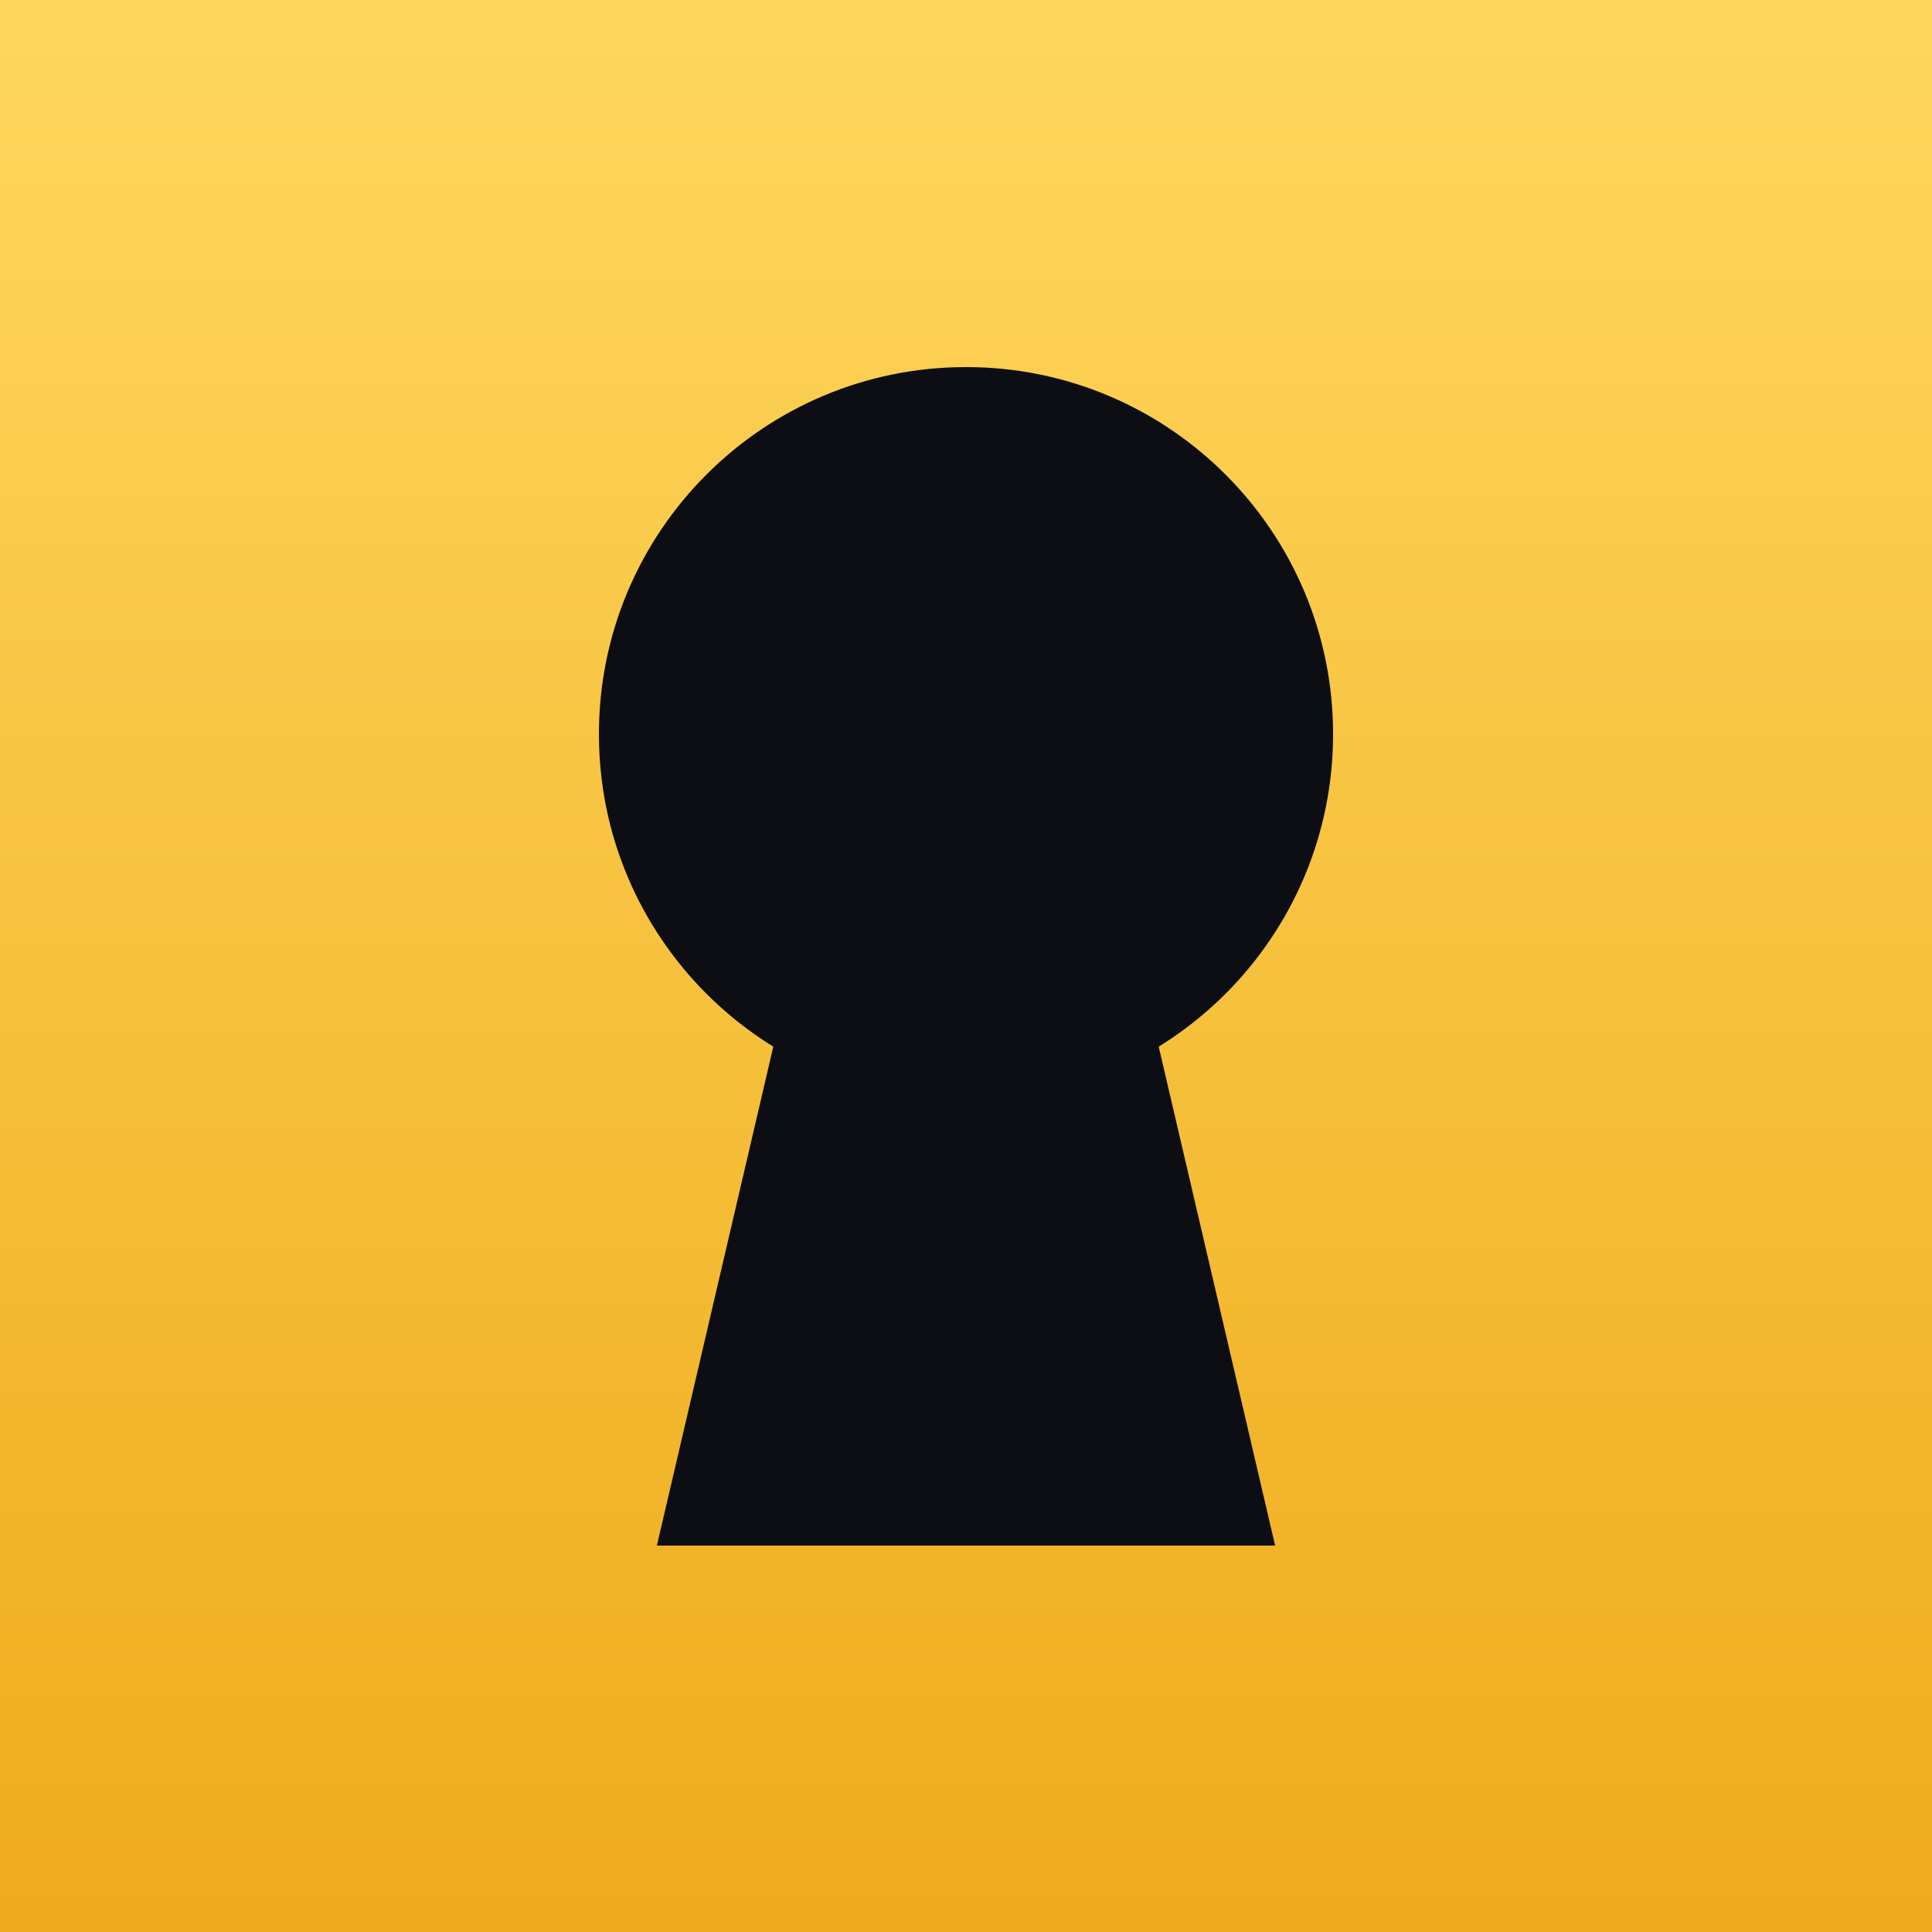
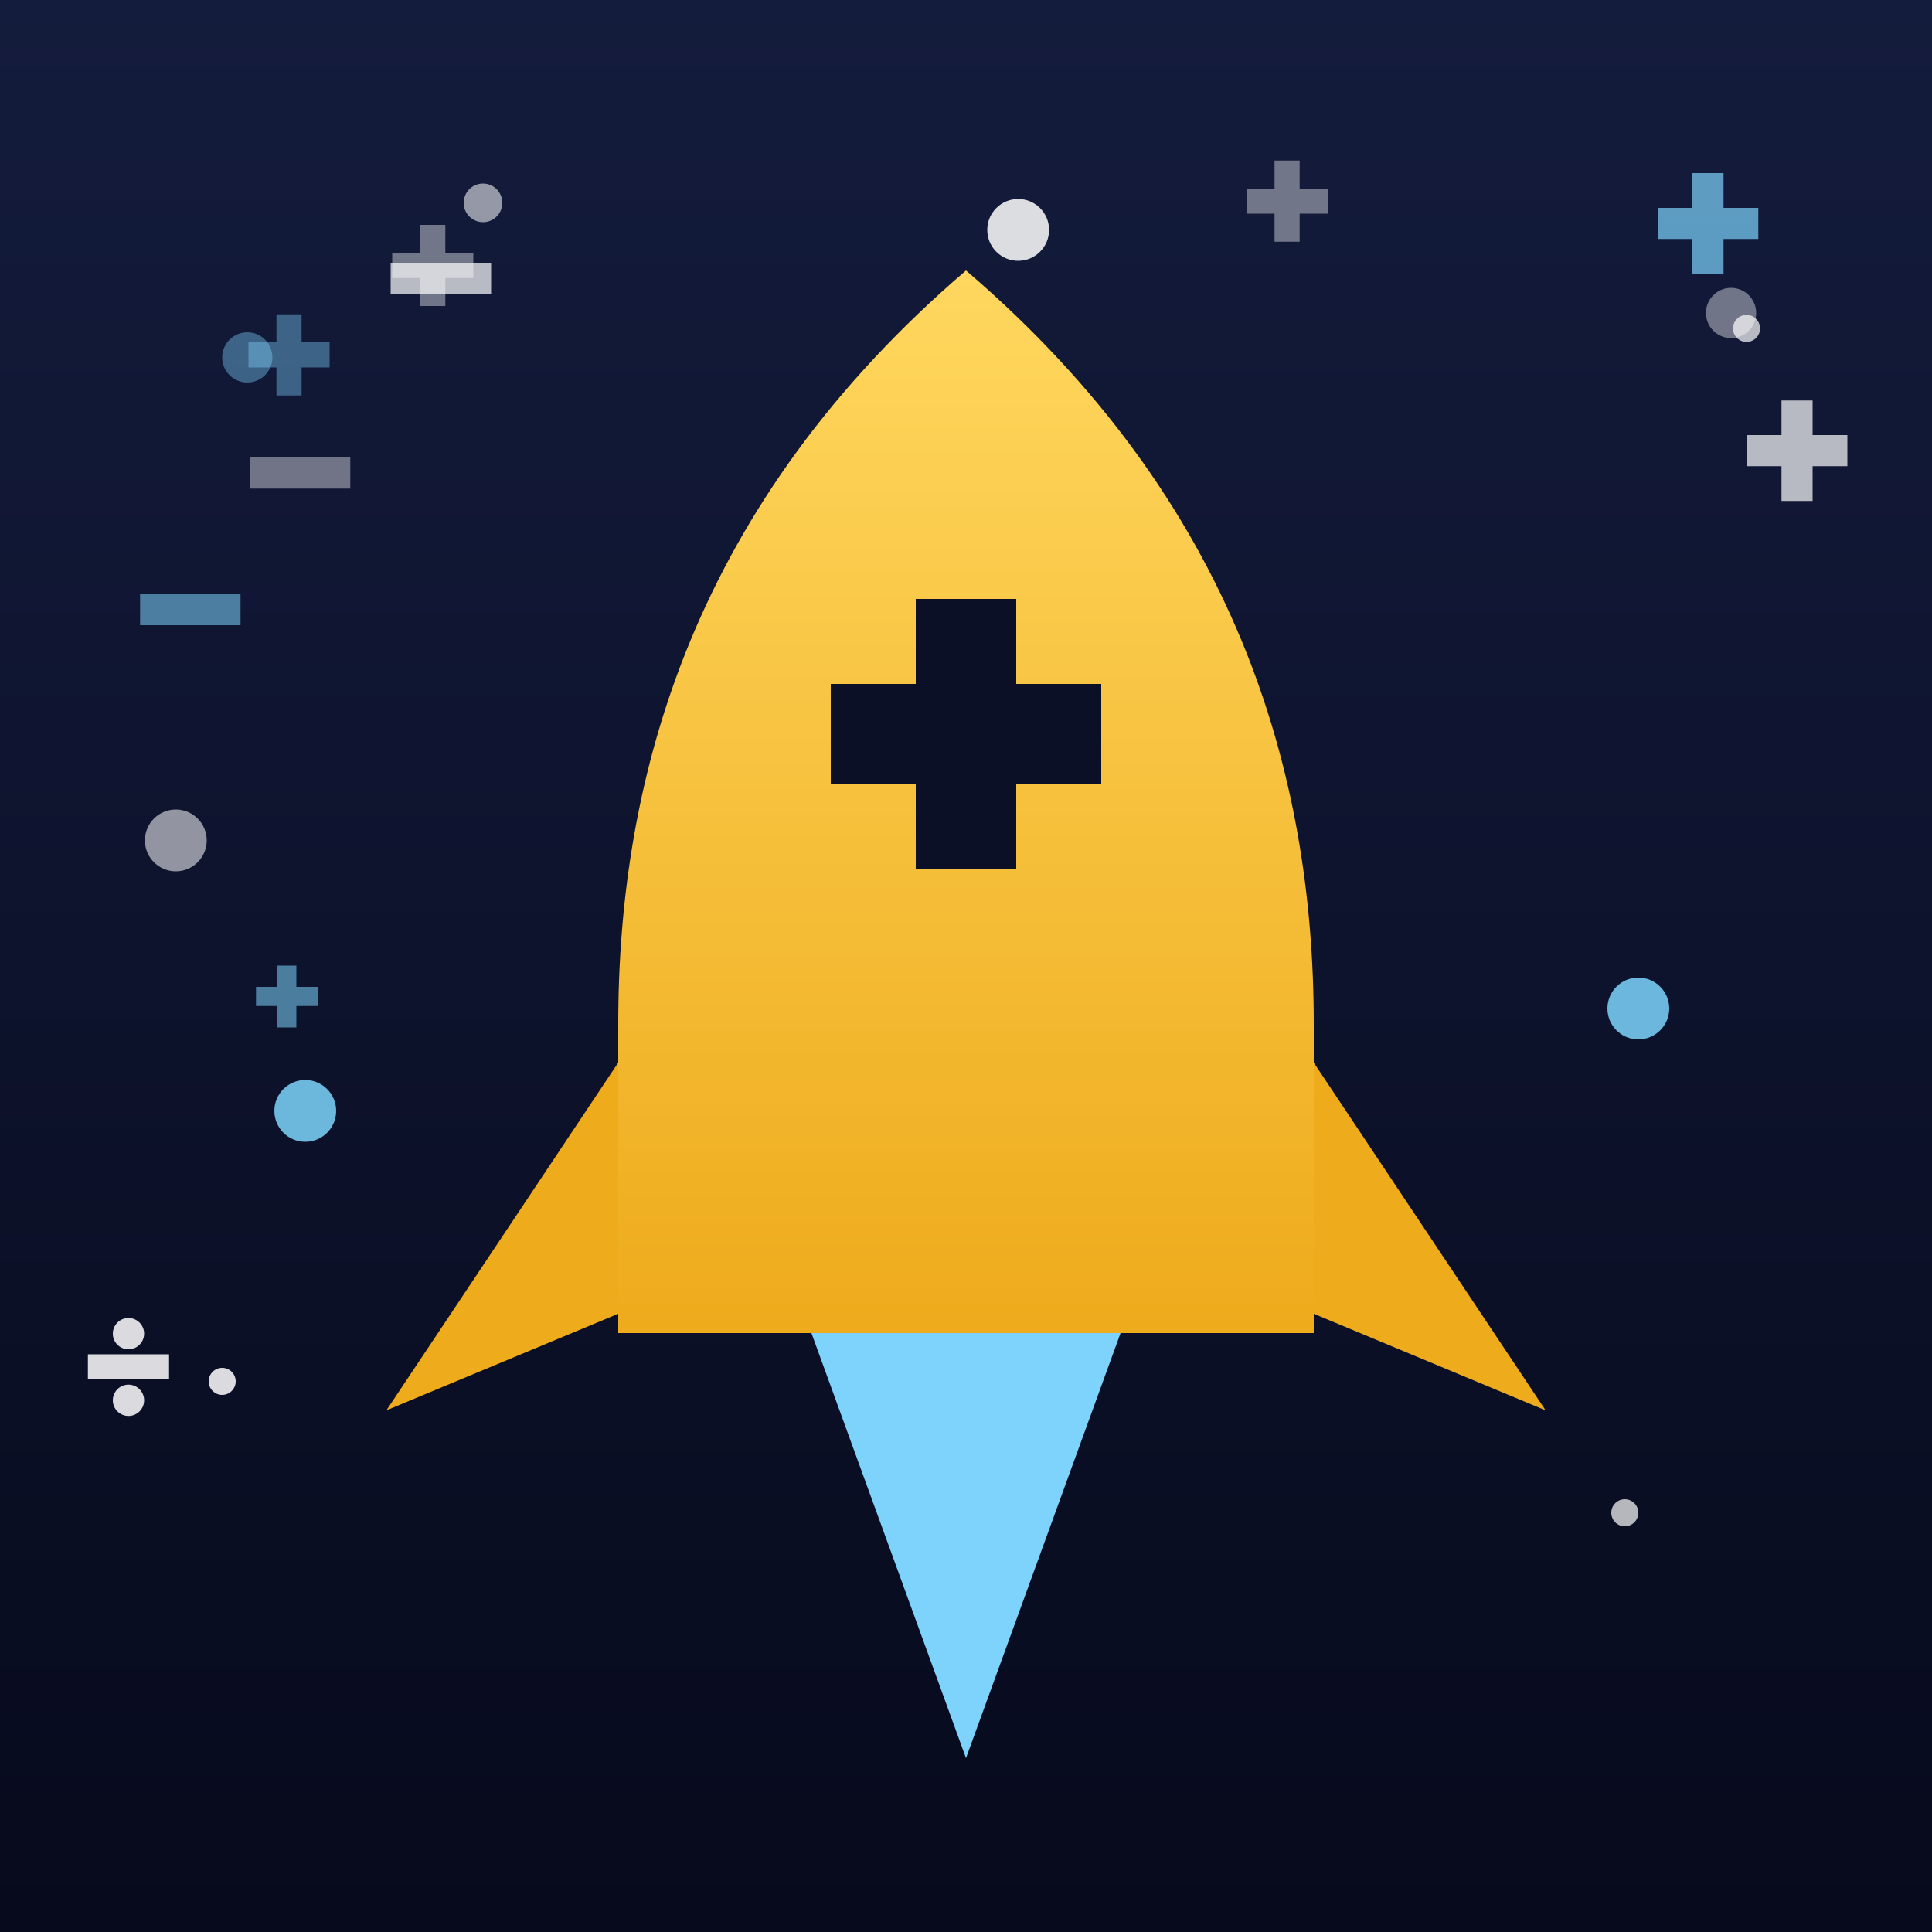
<svg xmlns="http://www.w3.org/2000/svg" viewBox="0 0 100 100">
  <defs>
-     <linearGradient id="goldFill" x1="0" y1="0" x2="0" y2="1">
+     <linearGradient id="sky" x1="0" y1="0" x2="0" y2="1">
+       <stop offset="0" stop-color="#141c3d" />
+       <stop offset="1" stop-color="#070a1c" />
+     </linearGradient>
+     <linearGradient id="gold" x1="0" y1="0" x2="0" y2="1">
      <stop offset="0" stop-color="#ffd75e" />
      <stop offset="1" stop-color="#eeab1c" />
    </linearGradient>
  </defs>
-   <rect width="100" height="100" fill="url(#goldFill)" />
-   <circle cx="50" cy="38" r="19" fill="#0d0e14" />
-   <path d="M41 50 L34 80 L66 80 L59 50 Z" fill="#0d0e14" />
+   <rect width="100" height="100" fill="url(#sky)" />
+   <g opacity="0.55">
+     <rect x="13.25" y="51.08" width="3.20" height="0.99" fill="#7dd3fc" />
+     <rect x="14.35" y="49.98" width="0.99" height="3.20" fill="#7dd3fc" />
+   </g>
+   <g opacity="0.85">
+     <rect x="4.55" y="70.10" width="4.20" height="1.30" fill="#ffffff" />
+     <circle cx="6.65" cy="69.03" r="0.81" fill="#ffffff" />
+     <circle cx="6.65" cy="72.48" r="0.81" fill="#ffffff" />
+   </g>
+   <g opacity="0.7">
+     <rect x="85.81" y="10.76" width="5.20" height="1.61" fill="#7dd3fc" />
+     <rect x="87.60" y="8.96" width="1.61" height="5.20" fill="#7dd3fc" />
+   </g>
+   <g opacity="0.4">
+     <rect x="20.30" y="13.09" width="4.20" height="1.30" fill="#ffffff" />
+     <rect x="21.75" y="11.64" width="1.30" height="4.20" fill="#ffffff" />
+   </g>
+   <g opacity="0.4">
+     <rect x="12.86" y="17.72" width="4.20" height="1.30" fill="#7dd3fc" />
+     <rect x="14.31" y="16.27" width="1.30" height="4.20" fill="#7dd3fc" />
+   </g>
+   <g opacity="0.7">
+     <circle cx="84.1" cy="78.3" r="0.7" fill="#ffffff" />
+   </g>
+   <g opacity="0.4">
+     <circle cx="12.8" cy="18.5" r="1.3" fill="#7dd3fc" />
+   </g>
+   <g opacity="0.4">
+     <rect x="12.93" y="23.68" width="5.20" height="1.61" fill="#ffffff" />
+   </g>
+   <g opacity="0.55">
+     <circle cx="25.0" cy="10.5" r="1.0" fill="#ffffff" />
+   </g>
+   <g opacity="0.85">
+     <circle cx="15.8" cy="57.5" r="1.6" fill="#7dd3fc" />
+   </g>
+   <g opacity="0.55">
+     <rect x="7.25" y="30.75" width="5.20" height="1.61" fill="#7dd3fc" />
+   </g>
+   <g opacity="0.55">
+     <circle cx="9.1" cy="43.5" r="1.6" fill="#ffffff" />
+   </g>
+   <g opacity="0.7">
+     <rect x="20.22" y="13.60" width="5.20" height="1.61" fill="#ffffff" />
+   </g>
+   <g opacity="0.7">
+     <circle cx="90.4" cy="17.0" r="0.7" fill="#ffffff" />
+   </g>
+   <g opacity="0.85">
+     <circle cx="11.5" cy="71.5" r="0.7" fill="#ffffff" />
+   </g>
+   <g opacity="0.85">
+     <circle cx="52.7" cy="11.9" r="1.6" fill="#ffffff" />
+   </g>
+   <g opacity="0.4">
+     <rect x="64.52" y="9.76" width="4.20" height="1.30" fill="#ffffff" />
+     <rect x="65.97" y="8.31" width="1.30" height="4.20" fill="#ffffff" />
+   </g>
+   <g opacity="0.7">
+     <rect x="90.42" y="22.52" width="5.20" height="1.61" fill="#ffffff" />
+     <rect x="92.21" y="20.73" width="1.61" height="5.20" fill="#ffffff" />
+   </g>
+   <g opacity="0.85">
+     <circle cx="84.8" cy="52.2" r="1.6" fill="#7dd3fc" />
+   </g>
+   <g opacity="0.4">
+     <circle cx="89.6" cy="16.2" r="1.3" fill="#ffffff" />
+   </g>
+   <path d="M32 55 l-12 18 12 -5 z" fill="#eeab1c" />
+   <path d="M68 55 l12 18 -12 -5 z" fill="#eeab1c" />
+   <path d="M50 14 c14 12 18 26 18 39 l0 16 -36 0 0 -16 c0 -13 4 -27 18 -39 z" fill="url(#gold)" />
+   <rect x="43.00" y="35.40" width="14.00" height="5.20" fill="#0b1026" />
+   <rect x="47.40" y="31.00" width="5.20" height="14.00" fill="#0b1026" />
+   <path d="M42 69 l8 22 8 -22 z" fill="#7dd3fc" />
</svg>
